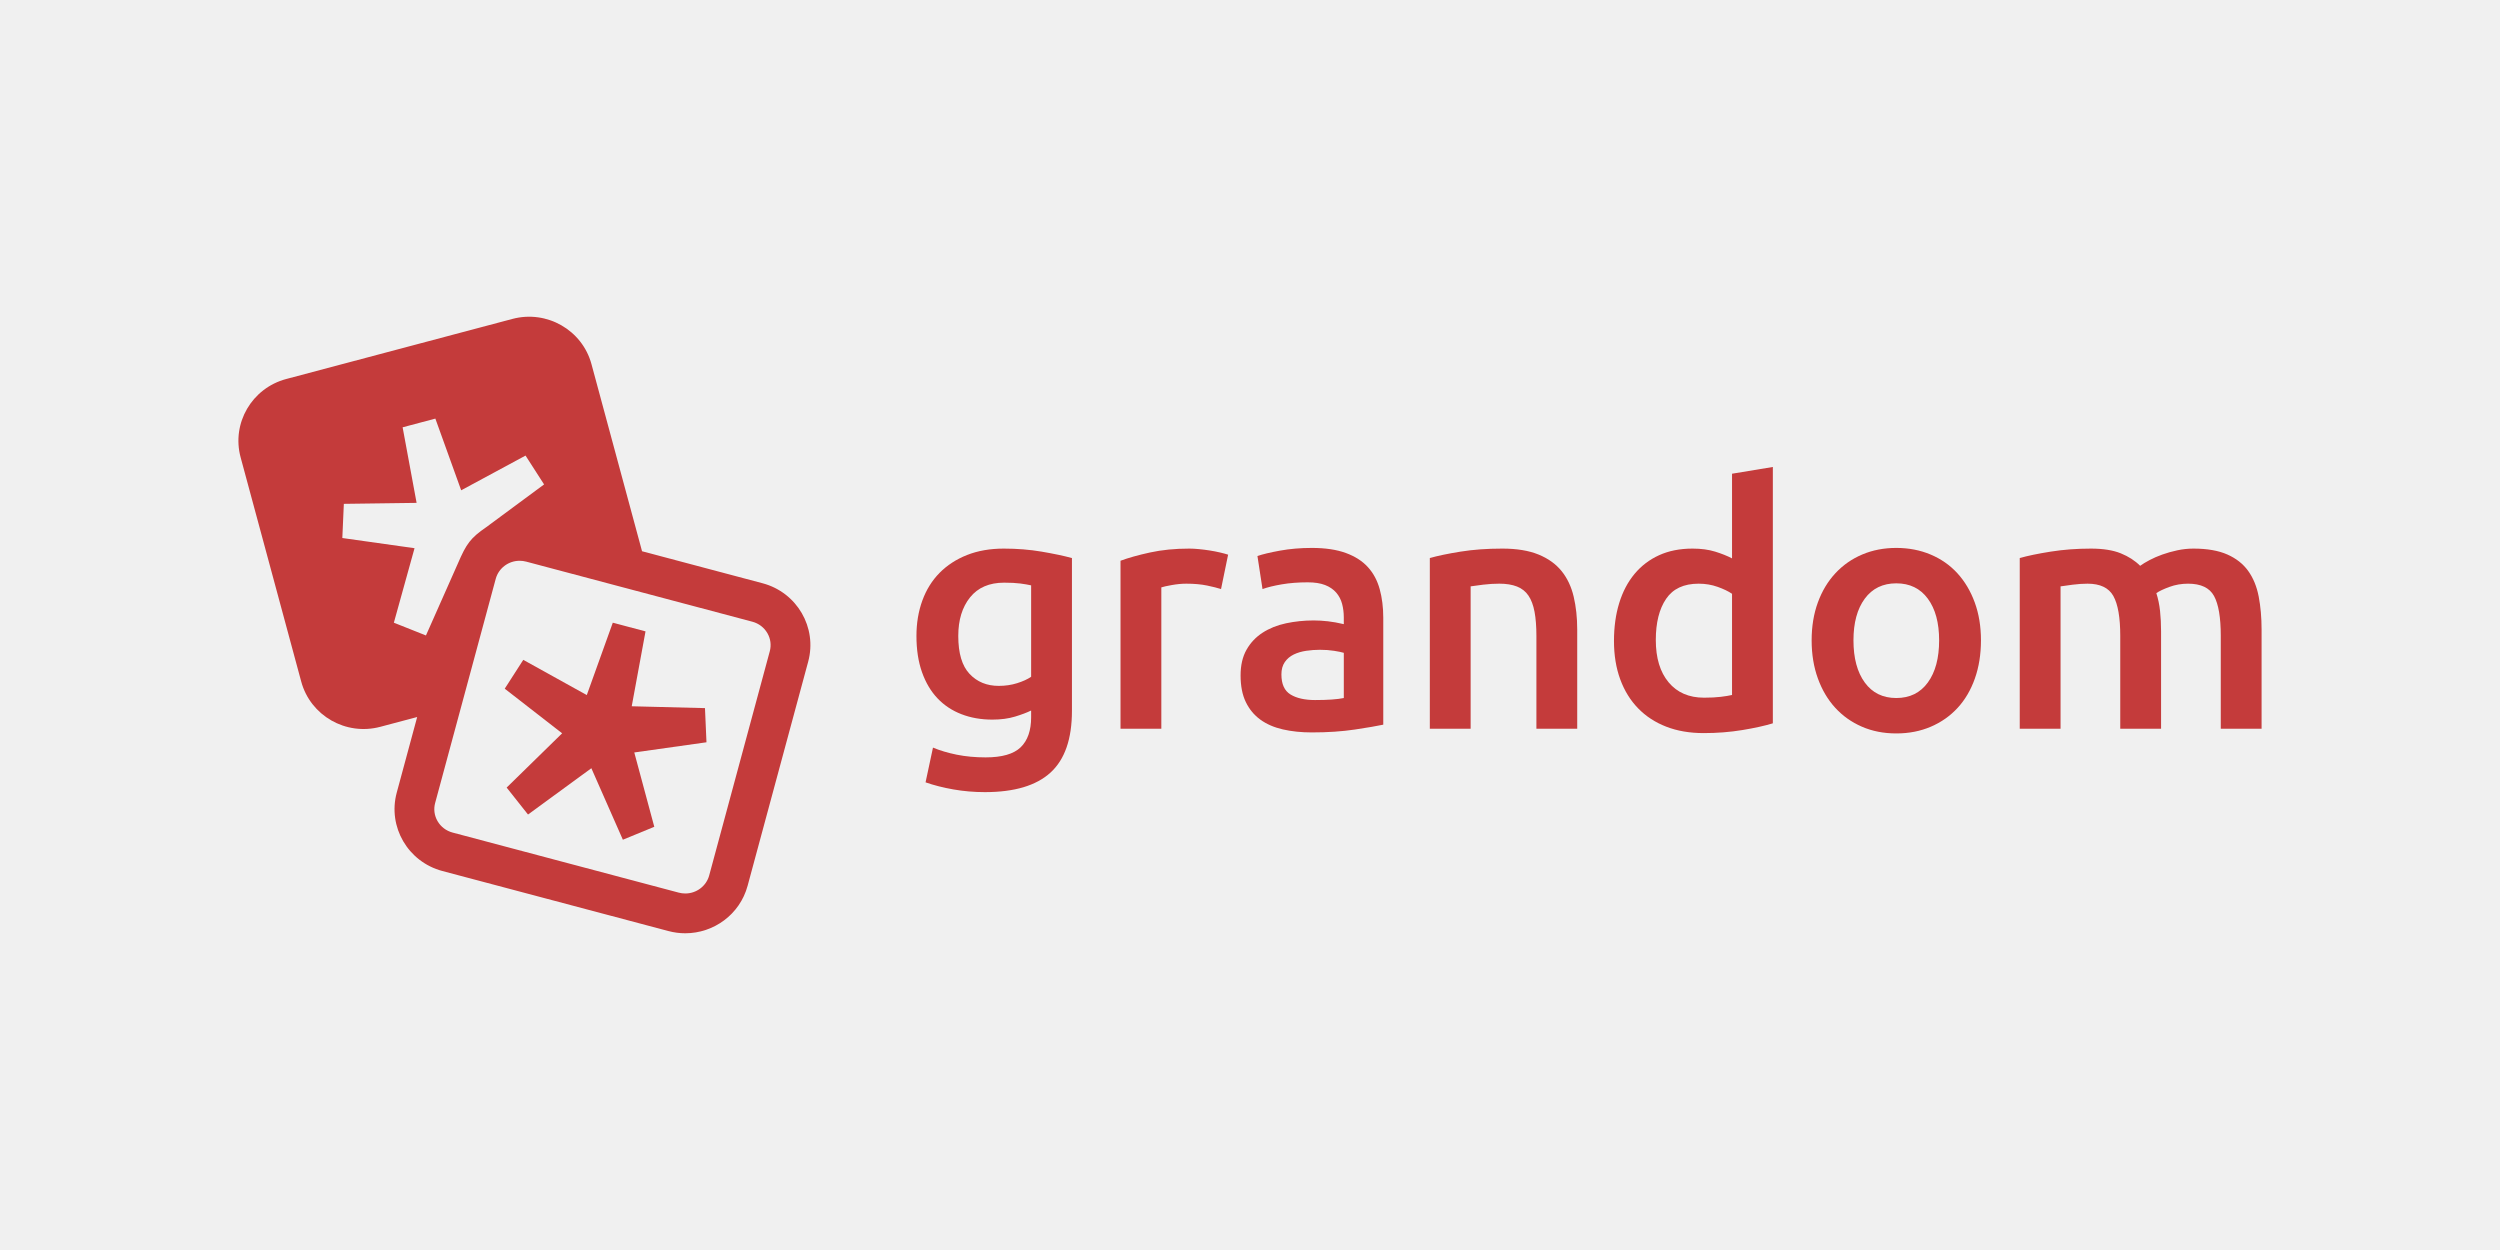
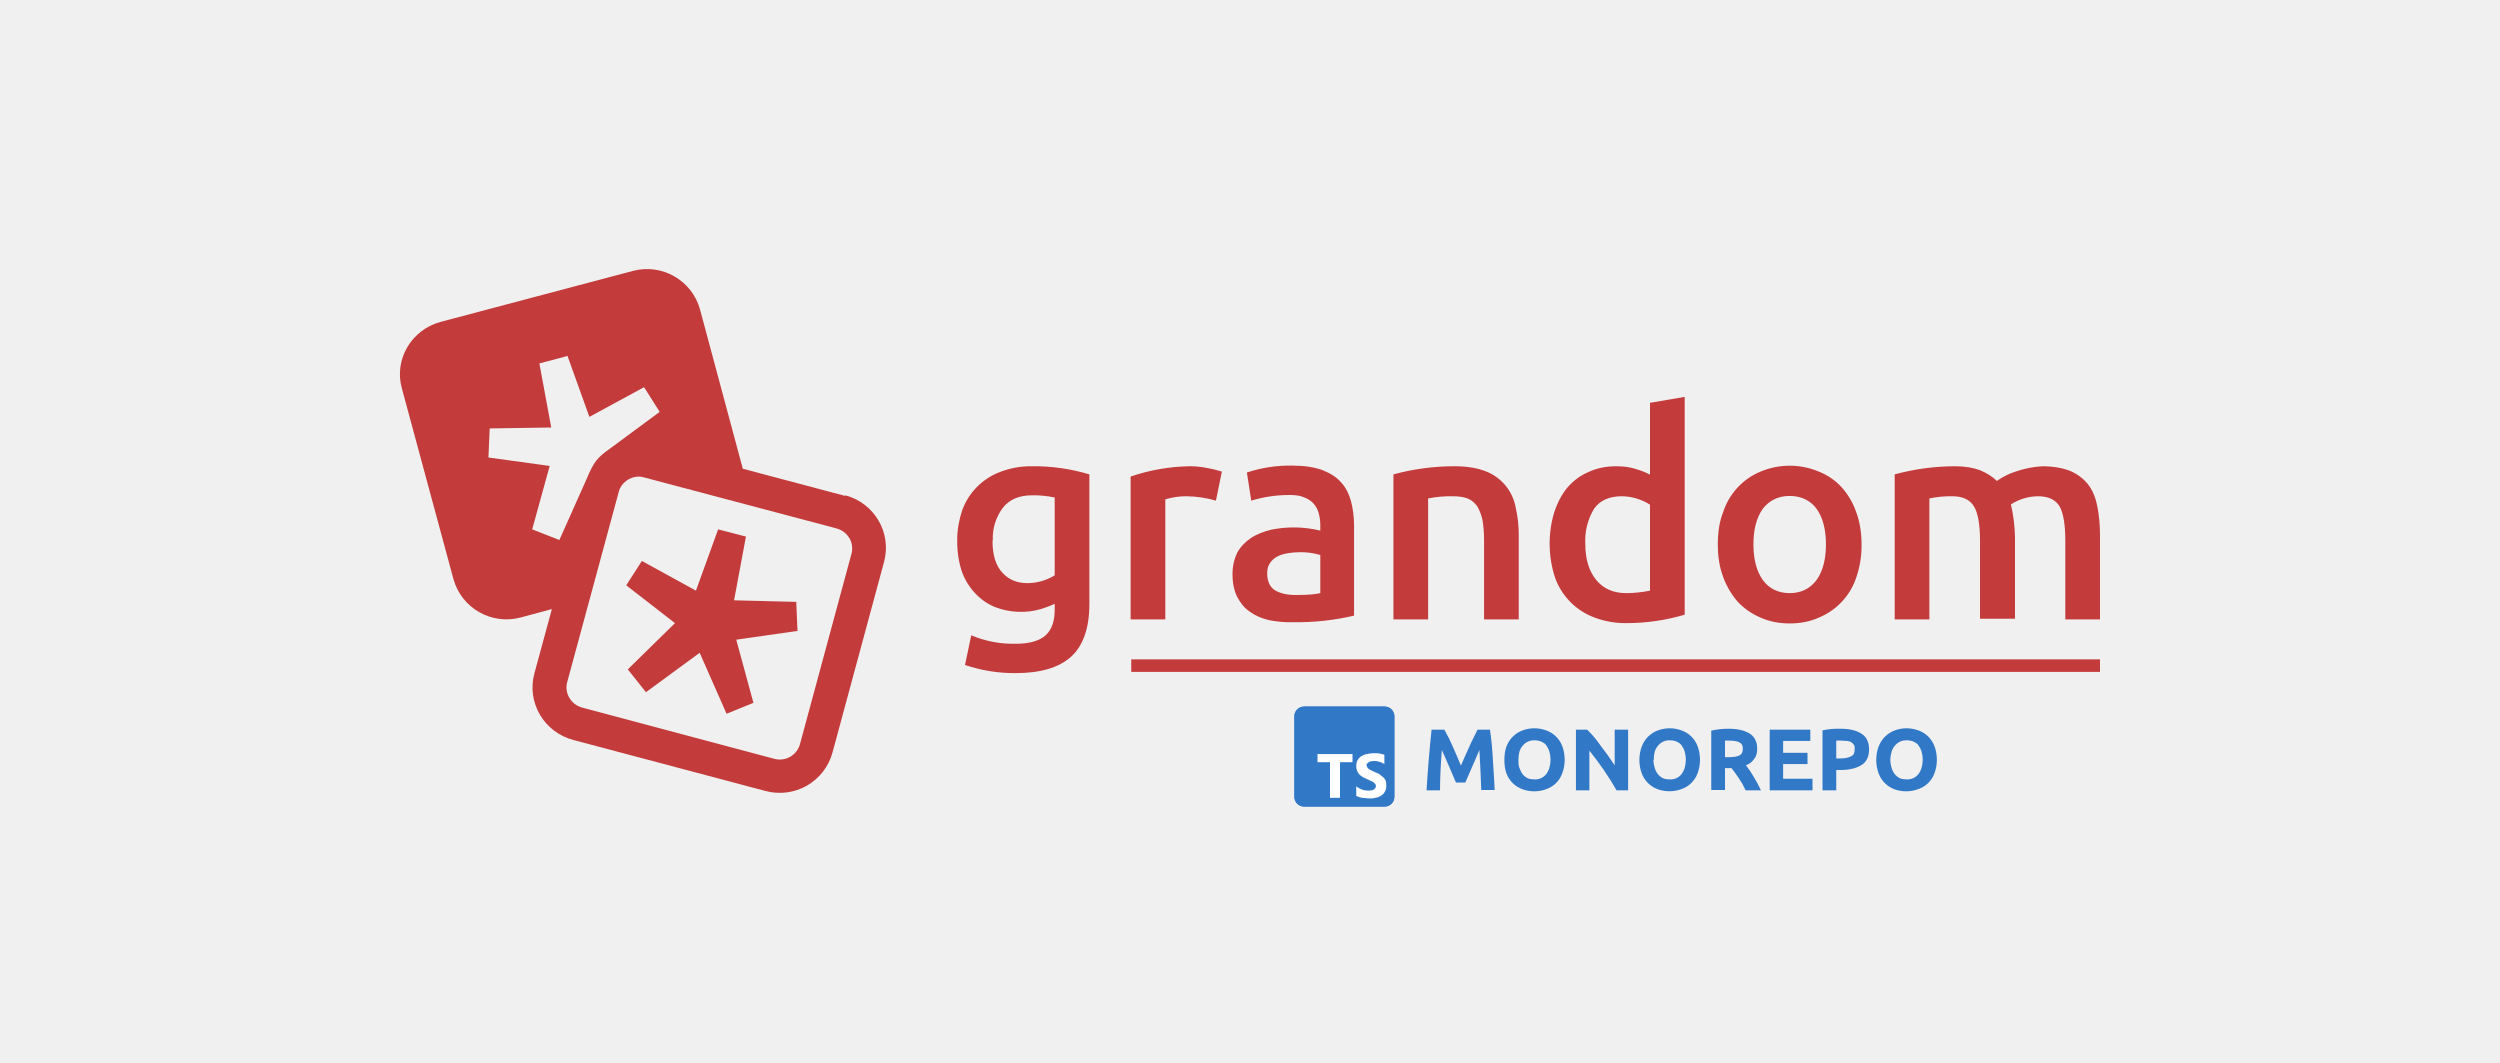
- <svg xmlns="http://www.w3.org/2000/svg" id="a" viewBox="0 0 800 400">
-   <g>
-     <path d="M343.023,227.468c0,8.994-2.285,15.578-6.854,19.752-4.57,4.173-11.568,6.261-20.994,6.261-3.454,0-6.818-.288-10.092-.863-3.275-.577-6.244-1.333-8.905-2.267l2.375-11.118c2.229,.935,4.766,1.69,7.609,2.268,2.842,.574,5.918,.863,9.229,.863,5.252,0,8.994-1.08,11.226-3.238,2.229-2.159,3.346-5.361,3.346-9.606v-2.158c-1.295,.647-3.005,1.295-5.127,1.942-2.123,.647-4.552,.972-7.286,.972-3.599,0-6.891-.575-9.876-1.728-2.987-1.149-5.542-2.842-7.664-5.072-2.123-2.229-3.778-5.02-4.965-8.365-1.188-3.346-1.781-7.213-1.781-11.604,0-4.101,.629-7.879,1.889-11.333,1.258-3.454,3.093-6.403,5.505-8.851,2.41-2.445,5.343-4.353,8.796-5.721,3.454-1.366,7.375-2.051,11.765-2.051,4.245,0,8.274,.324,12.089,.972,3.813,.647,7.051,1.332,9.714,2.051v48.895Zm-36.375-23.962c0,5.542,1.204,9.59,3.616,12.144,2.41,2.555,5.521,3.831,9.336,3.831,2.086,0,4.048-.286,5.883-.863,1.834-.575,3.327-1.258,4.479-2.051v-29.25c-.936-.216-2.088-.413-3.454-.594-1.368-.179-3.095-.27-5.181-.27-4.749,0-8.383,1.565-10.901,4.695-2.52,3.13-3.778,7.25-3.778,12.358Z" style="fill:#c43b3b;" />
-     <path d="M390.73,188.503c-1.08-.359-2.574-.737-4.479-1.133-1.907-.395-4.12-.593-6.638-.593-1.44,0-2.968,.145-4.587,.432-1.619,.288-2.752,.54-3.4,.755v45.225h-13.06v-53.752c2.518-.935,5.667-1.816,9.444-2.645,3.778-.826,7.969-1.241,12.575-1.241,.863,0,1.87,.054,3.022,.162,1.15,.108,2.302,.253,3.454,.432,1.15,.18,2.267,.396,3.346,.647,1.08,.253,1.943,.486,2.591,.702l-2.267,11.009Z" style="fill:#c43b3b;" />
-     <path d="M419.764,175.335c4.317,0,7.95,.54,10.901,1.619,2.95,1.079,5.306,2.59,7.07,4.533,1.762,1.943,3.021,4.301,3.777,7.07,.756,2.771,1.134,5.812,1.134,9.121v34.216c-2.016,.432-5.057,.954-9.121,1.564-4.066,.61-8.653,.918-13.762,.918-3.383,0-6.477-.324-9.282-.972-2.807-.647-5.199-1.689-7.178-3.13-1.98-1.438-3.527-3.31-4.642-5.613-1.116-2.302-1.673-5.144-1.673-8.526,0-3.238,.629-5.972,1.889-8.203,1.258-2.229,2.968-4.048,5.126-5.451,2.159-1.402,4.658-2.41,7.502-3.022,2.842-.61,5.81-.917,8.904-.917,1.438,0,2.95,.091,4.533,.27,1.582,.18,3.273,.486,5.073,.917v-2.159c0-1.511-.181-2.95-.54-4.317-.36-1.366-.989-2.572-1.889-3.616-.9-1.042-2.088-1.852-3.562-2.428-1.476-.575-3.329-.864-5.559-.864-3.022,0-5.793,.216-8.312,.648-2.52,.432-4.57,.936-6.152,1.511l-1.619-10.578c1.654-.575,4.064-1.15,7.232-1.727,3.165-.575,6.547-.863,10.146-.863Zm1.079,48.679c4.029,0,7.087-.216,9.175-.647v-14.463c-.72-.216-1.764-.432-3.13-.648-1.368-.216-2.879-.323-4.533-.323-1.44,0-2.897,.107-4.372,.323-1.476,.217-2.806,.612-3.993,1.188-1.188,.577-2.142,1.387-2.86,2.429-.72,1.044-1.079,2.357-1.079,3.939,0,3.095,.971,5.235,2.914,6.423,1.942,1.187,4.568,1.78,7.879,1.78Z" style="fill:#c43b3b;" />
-     <path d="M457.542,178.573c2.518-.719,5.791-1.403,9.821-2.051,4.029-.648,8.49-.972,13.385-.972,4.604,0,8.454,.631,11.549,1.889,3.093,1.26,5.559,3.022,7.394,5.289s3.13,5.002,3.886,8.203c.756,3.203,1.133,6.71,1.133,10.523v31.733h-13.06v-29.683c0-3.022-.199-5.594-.594-7.717-.396-2.122-1.044-3.848-1.943-5.181-.9-1.331-2.123-2.302-3.669-2.915-1.549-.61-3.438-.917-5.667-.917-1.656,0-3.383,.108-5.181,.324-1.8,.216-3.131,.396-3.994,.54v45.549h-13.06v-54.615Z" style="fill:#c43b3b;" />
-     <path d="M567.311,231.462c-2.591,.792-5.847,1.511-9.769,2.158s-8.041,.972-12.358,.972c-4.462,0-8.456-.685-11.98-2.051-3.526-1.366-6.53-3.327-9.013-5.883-2.482-2.553-4.39-5.647-5.721-9.282-1.332-3.633-1.997-7.718-1.997-12.251,0-4.46,.557-8.508,1.673-12.143,1.115-3.633,2.753-6.746,4.911-9.336,2.159-2.59,4.785-4.587,7.88-5.99,3.093-1.403,6.654-2.105,10.686-2.105,2.733,0,5.144,.324,7.231,.972,2.086,.647,3.886,1.368,5.396,2.159v-27.092l13.061-2.159v82.032Zm-37.454-26.66c0,5.758,1.366,10.272,4.102,13.546,2.734,3.274,6.512,4.911,11.334,4.911,2.086,0,3.867-.09,5.343-.271,1.474-.179,2.68-.378,3.615-.594v-32.38c-1.151-.791-2.681-1.528-4.587-2.212-1.907-.683-3.939-1.025-6.099-1.025-4.749,0-8.222,1.619-10.415,4.857-2.196,3.238-3.293,7.628-3.293,13.168Z" style="fill:#c43b3b;" />
-     <path d="M633.907,204.909c0,4.463-.647,8.527-1.942,12.197-1.295,3.669-3.13,6.8-5.505,9.39-2.375,2.591-5.234,4.606-8.581,6.045-3.346,1.438-7.034,2.158-11.063,2.158s-7.7-.72-11.009-2.158c-3.311-1.438-6.152-3.454-8.527-6.045-2.374-2.59-4.228-5.721-5.559-9.39-1.332-3.67-1.997-7.734-1.997-12.197s.665-8.508,1.997-12.143c1.331-3.633,3.201-6.746,5.612-9.336,2.41-2.59,5.271-4.587,8.581-5.99,3.309-1.403,6.943-2.105,10.901-2.105s7.609,.702,10.956,2.105c3.346,1.403,6.206,3.4,8.581,5.99,2.374,2.59,4.226,5.704,5.559,9.336,1.33,3.634,1.996,7.682,1.996,12.143Zm-13.384,0c0-5.612-1.206-10.055-3.615-13.33-2.412-3.273-5.775-4.911-10.093-4.911s-7.682,1.638-10.092,4.911c-2.411,3.275-3.616,7.718-3.616,13.33,0,5.686,1.205,10.184,3.616,13.492,2.41,3.311,5.774,4.965,10.092,4.965s7.681-1.654,10.093-4.965c2.409-3.309,3.615-7.807,3.615-13.492Z" style="fill:#c43b3b;" />
-     <path d="M678.483,203.506c0-5.899-.738-10.163-2.212-12.79-1.477-2.626-4.229-3.939-8.258-3.939-1.44,0-3.021,.108-4.749,.324-1.727,.216-3.022,.396-3.886,.54v45.549h-13.06v-54.615c2.518-.719,5.81-1.403,9.876-2.051,4.064-.648,8.364-.972,12.898-.972,3.885,0,7.069,.504,9.552,1.511,2.482,1.008,4.55,2.339,6.206,3.994,.791-.575,1.798-1.188,3.022-1.835,1.223-.647,2.591-1.241,4.102-1.781,1.511-.54,3.111-.989,4.803-1.35,1.69-.359,3.4-.54,5.127-.54,4.389,0,8.005,.631,10.848,1.889,2.842,1.26,5.073,3.022,6.692,5.289s2.733,5.002,3.346,8.203c.61,3.203,.918,6.71,.918,10.523v31.733h-13.061v-29.683c0-5.899-.72-10.163-2.158-12.79-1.44-2.626-4.21-3.939-8.312-3.939-2.088,0-4.066,.342-5.937,1.025-1.872,.685-3.275,1.349-4.209,1.997,.574,1.799,.971,3.707,1.187,5.721,.216,2.015,.324,4.174,.324,6.476v31.193h-13.061v-29.683Z" style="fill:#c43b3b;" />
-   </g>
-   <g>
-     <polygon points="202.153 226.008 206.568 202.045 196.093 199.262 187.771 222.422 167.448 211.151 161.516 220.381 179.882 234.657 162.129 252.023 168.962 260.65 189.234 245.832 199.317 268.714 209.372 264.572 202.97 240.789 226.074 237.53 225.593 226.596 202.153 226.008" style="fill:#c43b3b;" />
-     <path d="M244.009,186.639l-38.554-10.241-16.179-59.858c-2.954-10.928-14.284-17.413-25.307-14.485l-72.357,19.22c-11.023,2.928-17.565,14.161-14.611,25.089l19.388,71.732c2.954,10.928,14.284,17.413,25.307,14.485l11.799-3.134-6.538,24.189c-2.954,10.928,3.588,22.161,14.611,25.089l72.357,19.22c1.792,.476,3.59,.703,5.361,.703,9.123,0,17.473-6.036,19.946-15.188l19.388-71.732c2.954-10.928-3.588-22.161-14.611-25.089Zm-117.974,12.626l6.616-23.84-23.105-3.259,.481-10.934,23.286-.313-4.474-24.183,10.475-2.783,8.263,22.941,20.596-11.109,5.932,9.23s-18.49,13.668-18.461,13.648c-5.065,3.498-6.372,5.257-9.124,11.656l-10.216,23.029-10.269-4.085Zm120.295,9.141l-19.388,71.732c-.92,3.403-4.068,5.779-7.657,5.779-.698,0-1.402-.093-2.093-.276l-72.357-19.22c-2.063-.548-3.778-1.852-4.829-3.673-1.022-1.769-1.292-3.826-.761-5.79l19.388-71.732c.92-3.402,4.068-5.779,7.657-5.779h0c.698,0,1.402,.093,2.092,.276l72.357,19.22c2.063,.548,3.778,1.852,4.829,3.673,1.022,1.769,1.292,3.826,.761,5.79Z" style="fill:#c43b3b;" />
-   </g>
+ <svg xmlns="http://www.w3.org/2000/svg" viewBox="0 0 800 340">
+   <path d="M348.6 193.3c0 7.7-2 13.3-5.8 16.8-4 3.6-9.9 5.3-17.9 5.3a49.5 49.5 0 0 1-16.1-2.6l2-9.5a34.5 34.5 0 0 0 14.3 2.7c4.5 0 7.7-1 9.6-2.8 1.9-1.8 2.8-4.5 2.8-8.1v-1.9c-1.1.6-2.6 1.1-4.4 1.7a23.1 23.1 0 0 1-14.6-.6c-2.5-1-4.6-2.5-6.4-4.4a19.7 19.7 0 0 1-4.3-7c-1-3-1.5-6.2-1.5-10 0-3.4.6-6.6 1.6-9.6a20.6 20.6 0 0 1 12.2-12.3 27 27 0 0 1 10-1.8 61.4 61.4 0 0 1 18.5 2.6v41.5Zm-31-20.3c0 4.7 1.1 8.1 3.2 10.3 2 2.2 4.7 3.3 7.9 3.3a16.6 16.6 0 0 0 8.8-2.5v-24.9a32 32 0 0 0-7.3-.7c-4 0-7.2 1.3-9.3 4a16.2 16.2 0 0 0-3.2 10.5ZM389.1 160.2a35.8 35.8 0 0 0-9.4-1.4 22.4 22.4 0 0 0-6.8 1v38.4h-11.1v-45.7a61.2 61.2 0 0 1 18.7-3.3 27.9 27.9 0 0 1 5.5.5 39.6 39.6 0 0 1 5 1.2l-1.9 9.3ZM413.8 149c3.7 0 6.7.5 9.3 1.4 2.5 1 4.5 2.2 6 3.9 1.5 1.6 2.5 3.6 3.2 6 .6 2.3 1 5 1 7.7v29a79.2 79.2 0 0 1-19.4 2.1c-3 .1-5.6-.2-8-.7-2.4-.6-4.4-1.5-6-2.7-1.8-1.2-3-2.8-4-4.7-1-2-1.5-4.4-1.5-7.3 0-2.7.6-5 1.6-7 1.1-1.9 2.6-3.4 4.4-4.6 1.8-1.2 4-2 6.4-2.6a35.9 35.9 0 0 1 15.7.3v-1.9c0-1.2-.2-2.5-.5-3.6a7.6 7.6 0 0 0-1.6-3.1 7.5 7.5 0 0 0-3-2c-1.2-.6-2.8-.8-4.7-.8a41.9 41.9 0 0 0-12.3 1.8l-1.4-9a43.7 43.7 0 0 1 14.8-2.2Zm1 41.4c3.3 0 6-.2 7.7-.6v-12.2a21.7 21.7 0 0 0-6.5-.9c-1.2 0-2.5.1-3.7.3-1.3.2-2.4.5-3.4 1s-1.8 1.2-2.4 2c-.7 1-1 2-1 3.4 0 2.7.9 4.5 2.5 5.5 1.7 1 3.9 1.5 6.7 1.5ZM445.9 151.8a74.3 74.3 0 0 1 19.7-2.6c4 0 7.2.6 9.8 1.6a15.3 15.3 0 0 1 9.6 11.5 39 39 0 0 1 1 9v26.9h-11.1V173c0-2.6-.2-4.8-.5-6.6-.4-1.8-1-3.2-1.7-4.4-.8-1.1-1.8-2-3.1-2.5s-3-.7-4.8-.7a37 37 0 0 0-7.8.7v38.7h-11.1v-46.4ZM539.1 196.7a65.6 65.6 0 0 1-18.8 2.7 28 28 0 0 1-10.1-1.8 21.2 21.2 0 0 1-12.6-12.8 35 35 0 0 1-.3-20.7c1-3.1 2.4-5.8 4.2-8 1.9-2.2 4.1-3.9 6.7-5 2.7-1.3 5.7-1.9 9.1-1.9 2.3 0 4.4.3 6.2.9 1.7.5 3.3 1.1 4.5 1.8v-23l11.1-1.9v69.7Zm-31.8-22.6c0 4.9 1.2 8.7 3.5 11.5 2.3 2.8 5.5 4.2 9.6 4.2a38 38 0 0 0 7.6-.8v-27.5a17.2 17.2 0 0 0-9-2.7c-4 0-7 1.3-8.9 4a19.7 19.7 0 0 0-2.8 11.3ZM595.7 174.2a31 31 0 0 1-1.6 10.3 21 21 0 0 1-12 13.1c-2.8 1.3-6 1.9-9.4 1.9s-6.5-.6-9.4-1.9c-2.8-1.2-5.2-2.9-7.2-5-2-2.3-3.6-5-4.7-8-1.2-3.2-1.7-6.6-1.7-10.4s.5-7.3 1.7-10.3a21 21 0 0 1 12-13 24 24 0 0 1 18.6 0c2.8 1.1 5.3 2.8 7.3 5s3.6 4.9 4.7 8c1.1 3 1.7 6.5 1.7 10.3Zm-11.4 0c0-4.8-1-8.6-3-11.4-2-2.7-5-4.1-8.6-4.1s-6.5 1.4-8.6 4.1c-2 2.8-3 6.6-3 11.4 0 4.8 1 8.6 3 11.4 2 2.8 5 4.2 8.6 4.2s6.5-1.4 8.6-4.2c2-2.8 3-6.6 3-11.4ZM633.6 173c0-5-.6-8.7-1.9-10.9-1.3-2.2-3.6-3.3-7-3.3a32.8 32.8 0 0 0-7.3.7v38.7h-11.1v-46.4a74 74 0 0 1 19.3-2.6c3.3 0 6 .5 8.1 1.3 2.1.9 3.9 2 5.3 3.4a21.5 21.5 0 0 1 6-3 31.9 31.9 0 0 1 8.5-1.7c3.7 0 6.8.6 9.2 1.6 2.4 1.1 4.3 2.6 5.7 4.5s2.3 4.3 2.8 7 .8 5.7.8 9v26.9h-11.1V173c0-5-.6-8.7-1.8-10.9-1.3-2.2-3.6-3.3-7-3.3a16.4 16.4 0 0 0-8.6 2.6 51.9 51.9 0 0 1 1.3 10.4V198h-11.2V173ZM234.9 192.1l3.8-20.4-8.9-2.3-7.1 19.6-17.3-9.5-5 7.8 15.6 12.1-15.1 14.8 5.8 7.3 17.2-12.6 8.6 19.5 8.6-3.5-5.5-20.2 19.6-2.8-.4-9.3-19.9-.5z" style="fill:#c43b3b" />
+   <path d="m270.5 158.7-32.8-8.7L224 99a17.6 17.6 0 0 0-21.5-12.3L141 103c-9.3 2.5-15 12-12.4 21.3l16.5 61a17.6 17.6 0 0 0 21.5 12.3l10-2.7-5.6 20.6c-2.5 9.2 3 18.8 12.5 21.3l61.4 16.3a17.5 17.5 0 0 0 21.5-12.3l16.5-61c2.5-9.2-3-18.8-12.4-21.3Zm-100.2 10.7 5.6-20.3-19.6-2.7.4-9.3 19.7-.3-3.8-20.5 9-2.4 7 19.5 17.5-9.5 5 7.9-15.7 11.6c-4.3 3-5.4 4.4-7.7 9.9l-8.7 19.5-8.7-3.4Zm102.2 7.7-16.5 61a6.7 6.7 0 0 1-8.3 4.7l-61.5-16.4a6.7 6.7 0 0 1-4-3.1 6.4 6.4 0 0 1-.7-5l16.5-60.9c.7-2.8 3.4-4.9 6.5-4.9a7 7 0 0 1 1.7.3l61.5 16.3c1.8.5 3.2 1.6 4.1 3.1.9 1.5 1.1 3.3.7 5Z" style="fill:#c43b3b" />
+   <path d="M462.2 233.5a53.5 53.5 0 0 1 2.6 5.2l1.4 3.2 1.3 3.1 1.3-3a148.2 148.2 0 0 1 4-8.5h4a99.4 99.4 0 0 1 .9 9.3 516.4 516.4 0 0 1 .6 10H474a511.3 511.3 0 0 0-.6-12.8l-1.1 2.6a388.8 388.8 0 0 0-3.4 7.8h-3a602.9 602.9 0 0 0-4.5-10.4 165.3 165.3 0 0 0-.6 12.9h-4.3a427.7 427.7 0 0 1 1.6-19.4h4.1ZM500.7 243.2a12 12 0 0 1-.8 4.3 8.3 8.3 0 0 1-5 5 11.1 11.1 0 0 1-7.6.1 8.6 8.6 0 0 1-5.2-5c-.5-1.3-.7-2.8-.7-4.4s.2-3.2.7-4.4a8.7 8.7 0 0 1 5.2-5.1 10.9 10.9 0 0 1 7.4 0 8.5 8.5 0 0 1 5.2 5c.5 1.3.8 2.8.8 4.5Zm-14.8 0c0 1 0 1.8.3 2.5s.6 1.5 1 2 1 1 1.6 1.3 1.4.4 2.2.4a4.4 4.4 0 0 0 3.8-1.7 6 6 0 0 0 1-2 9.2 9.2 0 0 0 0-5.2c-.2-.7-.6-1.4-1-2s-1-.9-1.6-1.2c-.7-.3-1.4-.4-2.2-.4a4.6 4.6 0 0 0-3.8 1.8c-.4.5-.8 1.1-1 1.9-.2.8-.3 1.6-.3 2.6ZM517.3 252.9a98 98 0 0 0-8.7-12.7v12.7h-4.3v-19.4h3.6a34 34 0 0 1 4.3 5.1 99.8 99.8 0 0 1 4.5 6.3v-11.4h4.3v19.4h-3.7ZM544 243.2a12 12 0 0 1-.8 4.3 8.3 8.3 0 0 1-5.1 5 11.1 11.1 0 0 1-7.5.1 8.6 8.6 0 0 1-5.2-5c-.5-1.3-.8-2.8-.8-4.4s.3-3.2.8-4.4a8.7 8.7 0 0 1 5.2-5.1 10.9 10.9 0 0 1 7.4 0 8.5 8.5 0 0 1 5.2 5c.5 1.3.8 2.8.8 4.5Zm-14.9 0c0 1 .2 1.8.4 2.5s.6 1.5 1 2 1 1 1.6 1.3 1.4.4 2.2.4a4.4 4.4 0 0 0 3.8-1.7 6 6 0 0 0 1-2 9.2 9.2 0 0 0 0-5.2c-.2-.7-.6-1.4-1-2s-1-.9-1.6-1.2c-.7-.3-1.4-.4-2.2-.4a4.6 4.6 0 0 0-3.8 1.8c-.4.5-.8 1.1-1 1.9-.2.8-.3 1.6-.3 2.6ZM553.3 233.2c2.9 0 5.1.6 6.7 1.6 1.5 1 2.3 2.6 2.3 4.8 0 1.4-.3 2.5-1 3.3-.6.9-1.5 1.6-2.6 2a26.3 26.3 0 0 1 2.5 3.7 40.2 40.2 0 0 1 2.3 4.3h-4.9l-1-2-1.2-1.9a53.7 53.7 0 0 0-2.3-3.2H552v7h-4.4v-19a24.8 24.8 0 0 1 5.7-.6Zm.2 3.8H552v5.3h1.2c1.6 0 2.8-.2 3.5-.6.7-.4 1-1.1 1-2.1s-.3-1.6-1-2-1.8-.6-3.2-.6ZM566.3 252.9v-19.4h13v3.6h-8.7v3.8h7.8v3.6h-7.8v4.7h9.4v3.7h-13.7ZM589 233.2c3 0 5.2.6 6.7 1.6 1.6 1 2.4 2.7 2.4 5s-.8 4-2.4 5c-1.6 1-3.8 1.6-6.7 1.6h-1.4v6.5h-4.4v-19.2a24.7 24.7 0 0 1 5.9-.5Zm.4 3.8a16 16 0 0 0-1.8 0v5.7h1.4c1.5 0 2.6-.3 3.4-.7.8-.4 1.1-1.1 1.1-2.3 0-.5 0-1-.2-1.3s-.5-.6-.9-.9c-.3-.2-.8-.3-1.3-.4l-1.8-.1ZM619.8 243.2a12 12 0 0 1-.8 4.3 8.3 8.3 0 0 1-5.1 5 11.1 11.1 0 0 1-7.6.1 8.6 8.6 0 0 1-5.1-5c-.5-1.3-.8-2.8-.8-4.4s.3-3.2.8-4.4a8.7 8.7 0 0 1 5.2-5.1 10.9 10.9 0 0 1 7.4 0 8.5 8.5 0 0 1 5.2 5c.5 1.3.8 2.8.8 4.5Zm-14.9 0c0 1 .2 1.8.4 2.5s.6 1.5 1 2 1 1 1.6 1.3 1.4.4 2.2.4a4.4 4.4 0 0 0 3.8-1.7 6 6 0 0 0 1-2 9.2 9.2 0 0 0 0-5.2c-.2-.7-.6-1.4-1-2s-1-.9-1.6-1.2c-.7-.3-1.4-.4-2.2-.4a4.6 4.6 0 0 0-3.8 1.8c-.4.5-.8 1.1-1 1.9-.2.8-.4 1.6-.4 2.6Z" style="fill:#3178c6" />
+   <rect x="414.2" y="226.1" width="32" height="32" rx="3.1" ry="3.1" style="fill:#3178c6" />
+   <rect x="414.2" y="226.1" width="32" height="32" rx="3.1" ry="3.1" style="fill:#3178c6" />
+   <path d="M434 251.6v3.1c.6.3 1.2.5 1.9.6l2.2.2c.7 0 1.4 0 2-.2.8-.1 1.4-.4 1.9-.7a3.6 3.6 0 0 0 1.6-3.3c0-.5 0-1-.2-1.5s-.5-.8-.8-1.1l-1.1-.9c-.4-.3-1-.5-1.5-.7a19 19 0 0 1-2-1l-.5-.6-.2-.6c0-.2 0-.4.2-.6l.5-.4.7-.3 1-.1a6.2 6.2 0 0 1 3.3 1v-3l-1.6-.4a11.6 11.6 0 0 0-4 .2c-.7.1-1.3.4-1.8.7-.5.3-.9.8-1.2 1.3-.3.5-.4 1.1-.4 1.9 0 1 .3 1.7.8 2.4.5.6 1.4 1.2 2.4 1.6l1.3.6 1 .5.6.6a1.2 1.2 0 0 1 0 1.3l-.4.4-.7.3-1 .1a6 6 0 0 1-4-1.4Zm-5.2-7.7h4v-2.6h-11.2v2.6h4v11.4h3.2V244Z" style="fill:#fff;fill-rule:evenodd" />
+   <path style="fill:#c43b3b" d="M362 211h310v4H362z" />
</svg>
